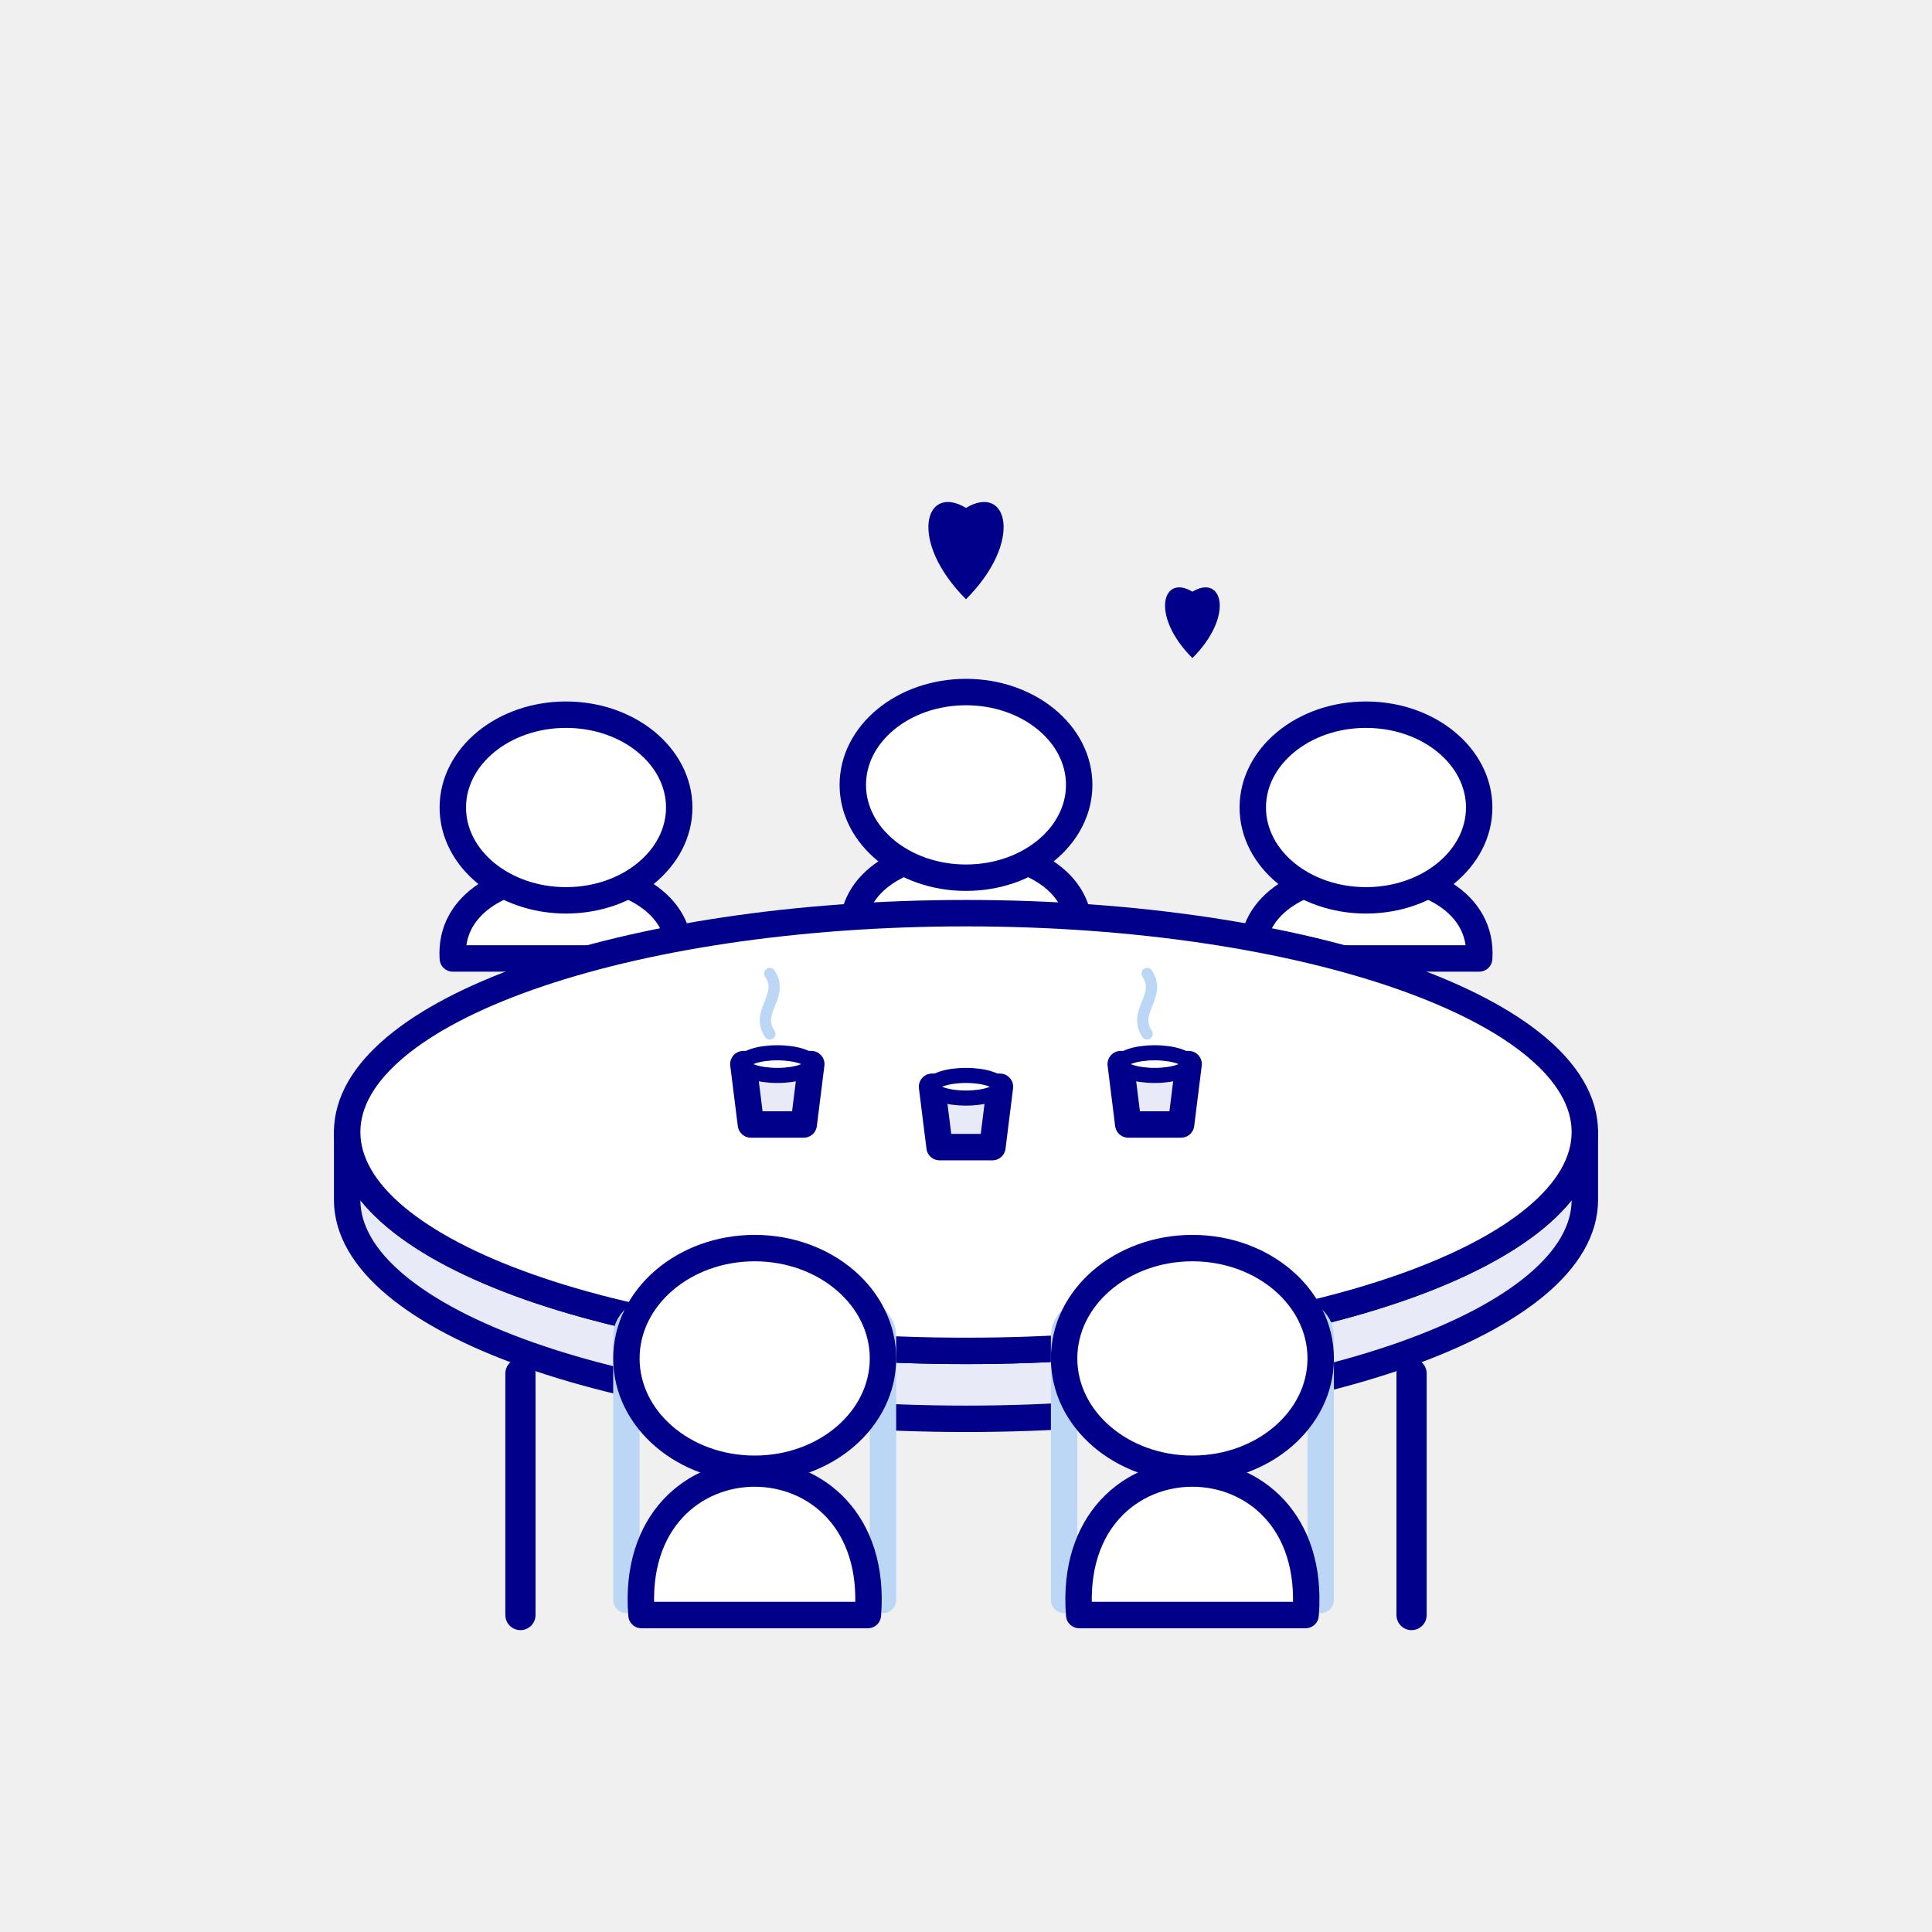
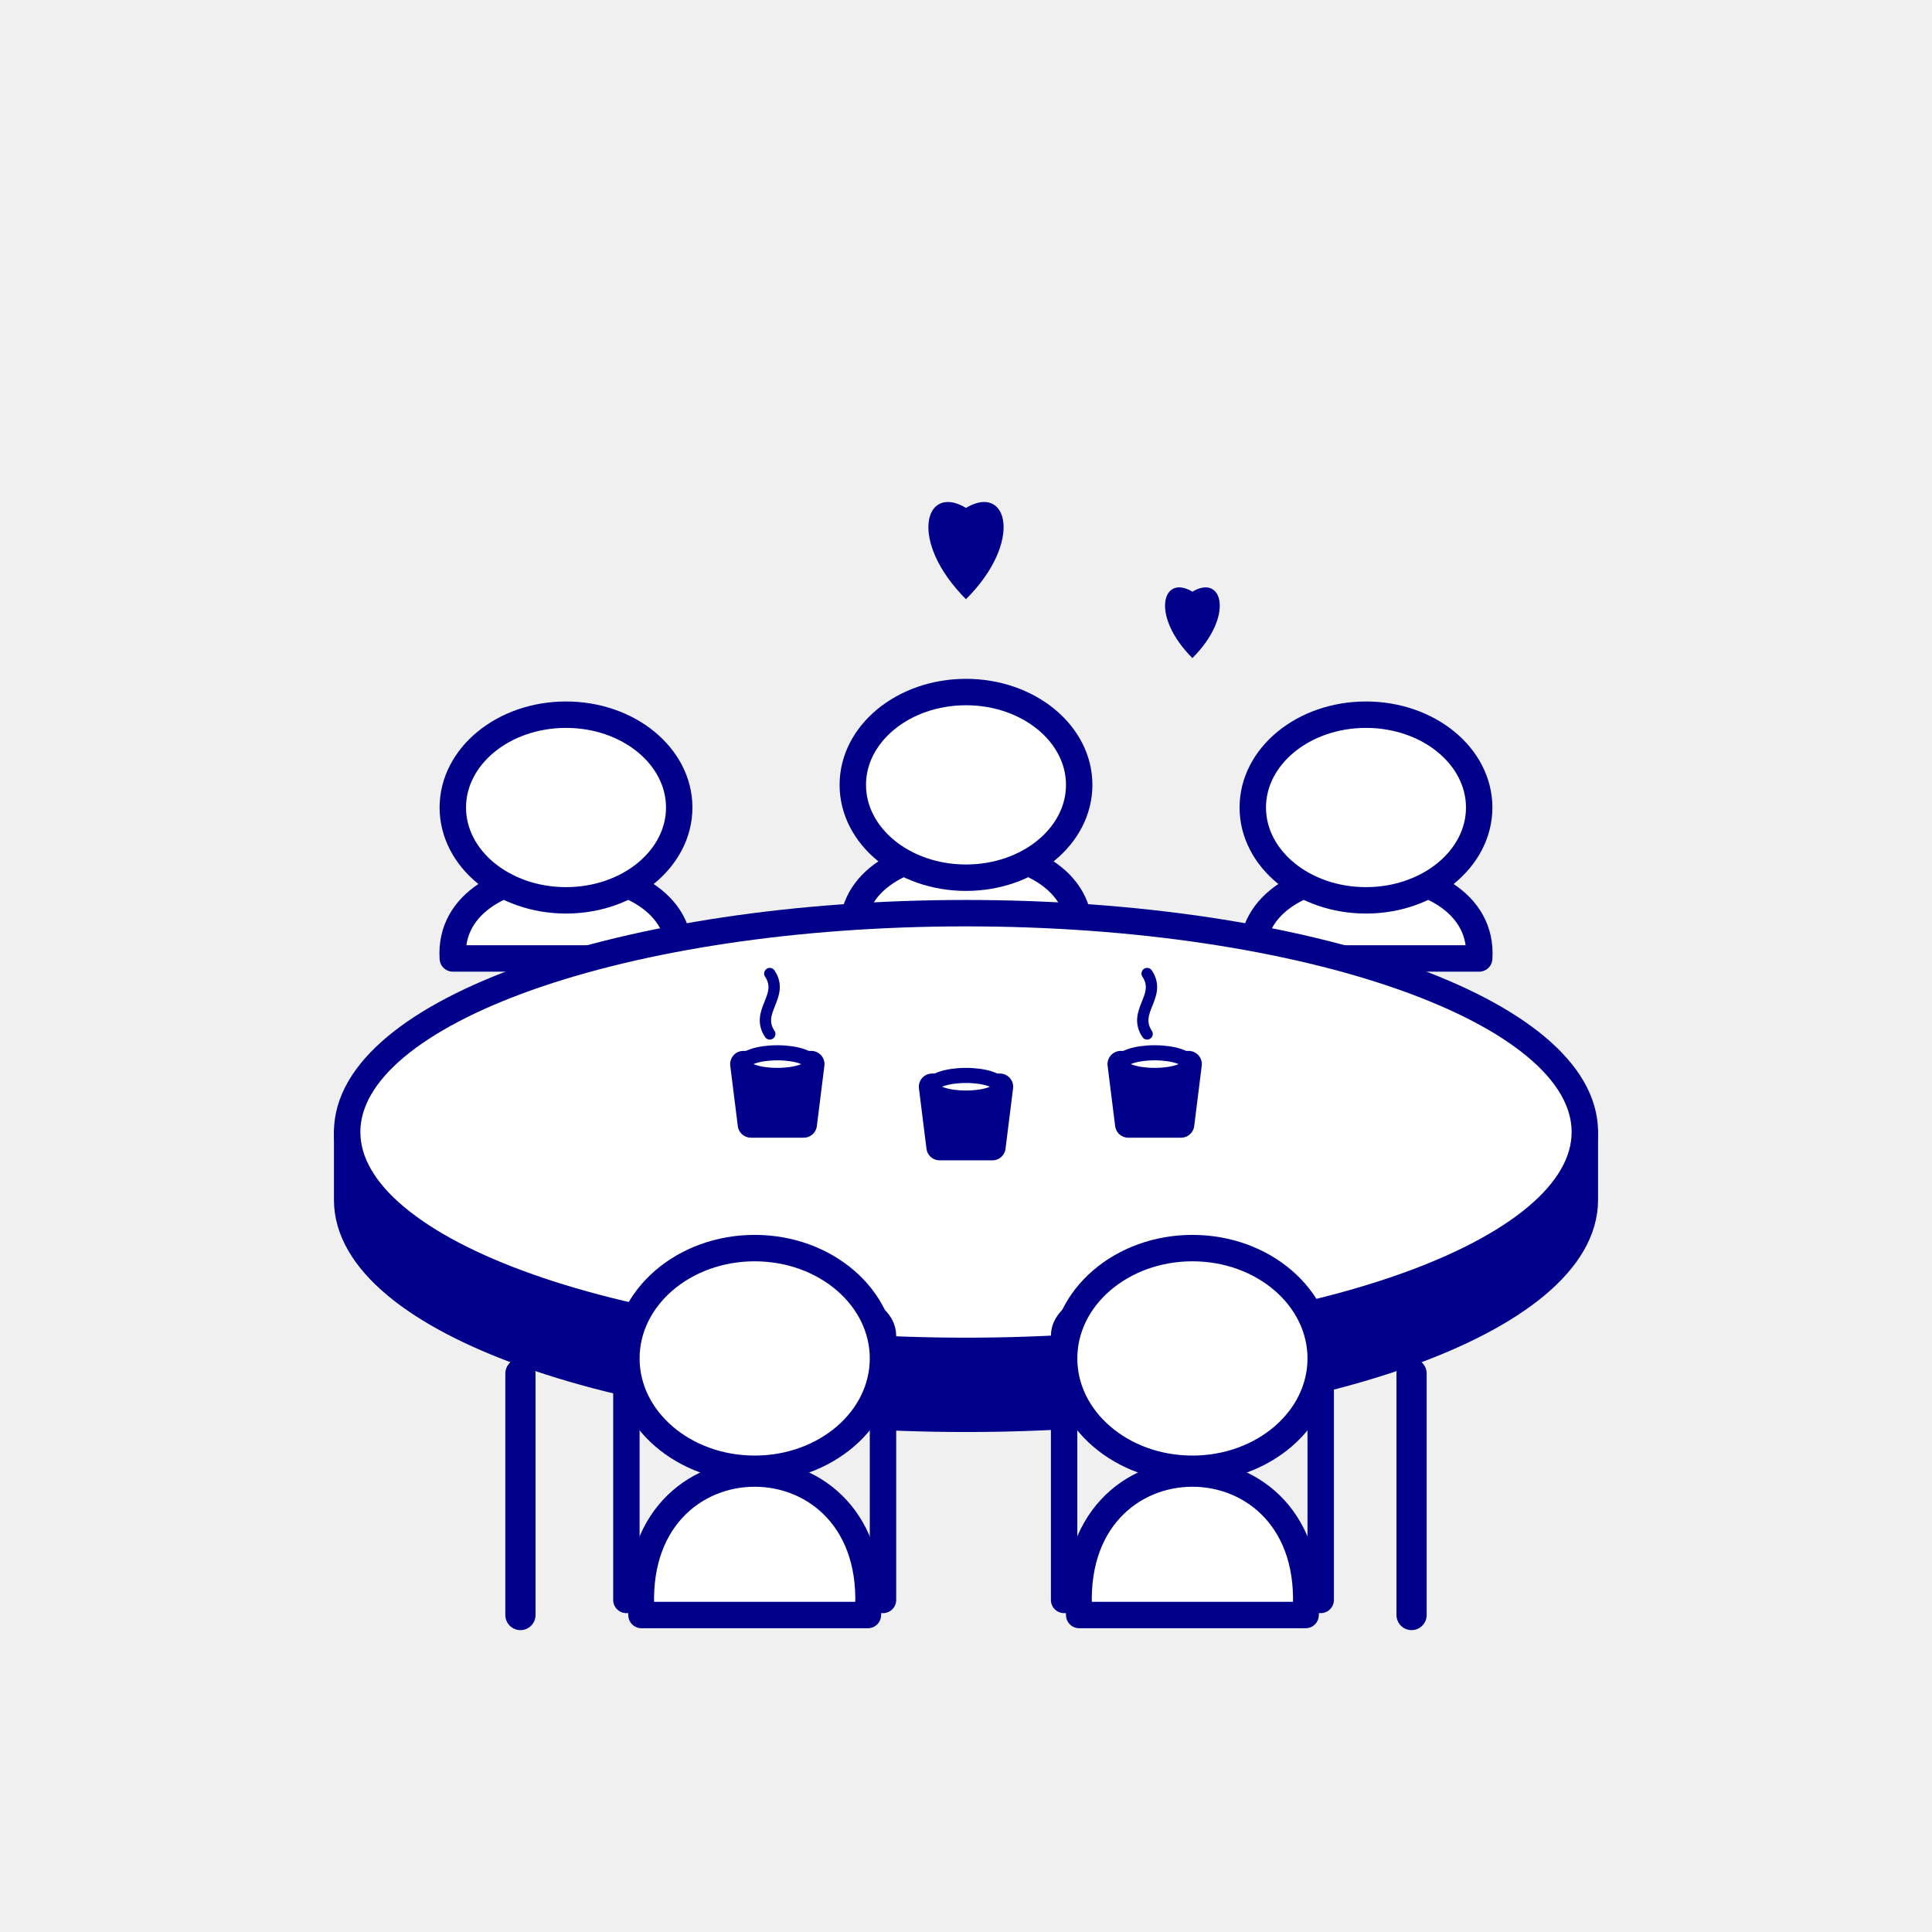
<svg xmlns="http://www.w3.org/2000/svg" width="512" height="512" viewBox="0 0 512 512">
  <path d="M120 254 C 118 224 182 224 180 254 Z" fill="#FFFFFF" stroke="#00008b" stroke-width="7" stroke-linecap="round" stroke-linejoin="round" />
  <ellipse cx="150" cy="214" rx="30" ry="24.6" fill="#FFFFFF" stroke="#00008b" stroke-width="7" />
  <path d="M226 248 C 224 218 288 218 286 248 Z" fill="#FFFFFF" stroke="#00008b" stroke-width="7" stroke-linecap="round" stroke-linejoin="round" />
  <ellipse cx="256" cy="208" rx="30" ry="24.6" fill="#FFFFFF" stroke="#00008b" stroke-width="7" />
  <path d="M332 254 C 330 224 394 224 392 254 Z" fill="#FFFFFF" stroke="#00008b" stroke-width="7" stroke-linecap="round" stroke-linejoin="round" />
  <ellipse cx="362" cy="214" rx="30" ry="24.6" fill="#FFFFFF" stroke="#00008b" stroke-width="7" />
  <path d="M137.92 364 L 137.92 428" fill="none" stroke="#00008b" stroke-width="8" stroke-linecap="round" stroke-linejoin="round" />
  <path d="M374.08 364 L 374.08 428" fill="none" stroke="#00008b" stroke-width="8" stroke-linecap="round" stroke-linejoin="round" />
-   <path d="M92 300 A 164 58 0 0 0 420 300 L 420 318 A 164 58 0 0 1 92 318 Z" fill="#e8eaf8" stroke="#00008b" stroke-width="7" stroke-linecap="round" stroke-linejoin="round" />
+   <path d="M92 300 A 164 58 0 0 0 420 300 L 420 318 A 164 58 0 0 1 92 318 Z" fill="#00008b" stroke="#00008b" stroke-width="7" stroke-linecap="round" stroke-linejoin="round" />
  <ellipse cx="256" cy="300" rx="164" ry="58" fill="#FFFFFF" stroke="#00008b" stroke-width="7" />
-   <path d="M197 282 L215 282 L213 298 L199 298 Z" fill="#e8eaf8" stroke="#00008b" stroke-width="7" stroke-linecap="round" stroke-linejoin="round" />
+   <path d="M197 282 L215 282 L213 298 L199 298 Z" fill="#00008b" stroke="#00008b" stroke-width="7" stroke-linecap="round" stroke-linejoin="round" />
  <ellipse cx="206" cy="282" rx="9" ry="3" fill="#FFFFFF" stroke="#00008b" stroke-width="4" />
-   <path d="M204 274 C 200 268 208 264 204 258" fill="none" stroke="#Bcd7f6" stroke-width="3" stroke-linecap="round" stroke-linejoin="round" />
-   <path d="M297 282 L315 282 L313 298 L299 298 Z" fill="#e8eaf8" stroke="#00008b" stroke-width="7" stroke-linecap="round" stroke-linejoin="round" />
+   <path d="M204 274 C 200 268 208 264 204 258" fill="none" stroke="#00008b" stroke-width="3" stroke-linecap="round" stroke-linejoin="round" />
+   <path d="M297 282 L315 282 L313 298 L299 298 Z" fill="#00008b" stroke="#00008b" stroke-width="7" stroke-linecap="round" stroke-linejoin="round" />
  <ellipse cx="306" cy="282" rx="9" ry="3" fill="#FFFFFF" stroke="#00008b" stroke-width="4" />
-   <path d="M304 274 C 300 268 308 264 304 258" fill="none" stroke="#Bcd7f6" stroke-width="3" stroke-linecap="round" stroke-linejoin="round" />
-   <path d="M247 288 L265 288 L263 304 L249 304 Z" fill="#e8eaf8" stroke="#00008b" stroke-width="7" stroke-linecap="round" stroke-linejoin="round" />
+   <path d="M304 274 C 300 268 308 264 304 258" fill="none" stroke="#00008b" stroke-width="3" stroke-linecap="round" stroke-linejoin="round" />
+   <path d="M247 288 L265 288 L263 304 L249 304 Z" fill="#00008b" stroke="#00008b" stroke-width="7" stroke-linecap="round" stroke-linejoin="round" />
  <ellipse cx="256" cy="288" rx="9" ry="3" fill="#FFFFFF" stroke="#00008b" stroke-width="4" />
-   <path d="M166 424 L 166 354 C 166 338 234 338 234 354 L 234 424" fill="none" stroke="#Bcd7f6" stroke-width="7" stroke-linecap="round" stroke-linejoin="round" />
+   <path d="M166 424 L 166 354 C 166 338 234 338 234 354 L 234 424" fill="none" stroke="#00008b" stroke-width="7" stroke-linecap="round" stroke-linejoin="round" />
  <path d="M170 428 C 166 378 234 378 230 428 Z" fill="#FFFFFF" stroke="#00008b" stroke-width="7" stroke-linecap="round" stroke-linejoin="round" />
  <ellipse cx="200" cy="360" rx="34" ry="29.24" fill="#FFFFFF" stroke="#00008b" stroke-width="7" />
-   <path d="M282 424 L 282 354 C 282 338 350 338 350 354 L 350 424" fill="none" stroke="#Bcd7f6" stroke-width="7" stroke-linecap="round" stroke-linejoin="round" />
+   <path d="M282 424 L 282 354 C 282 338 350 338 350 354 L 350 424" fill="none" stroke="#00008b" stroke-width="7" stroke-linecap="round" stroke-linejoin="round" />
  <path d="M286 428 C 282 378 350 378 346 428 Z" fill="#FFFFFF" stroke="#00008b" stroke-width="7" stroke-linecap="round" stroke-linejoin="round" />
  <ellipse cx="316" cy="360" rx="34" ry="29.24" fill="#FFFFFF" stroke="#00008b" stroke-width="7" />
  <path transform="translate(256 150) scale(1.1)" d="M0 8 C -14 -6 -10 -20 0 -14 C 10 -20 14 -6 0 8 Z" fill="#00008b" />
  <path transform="translate(316 168) scale(0.8)" d="M0 8 C -14 -6 -10 -20 0 -14 C 10 -20 14 -6 0 8 Z" fill="#00008b" />
</svg>
